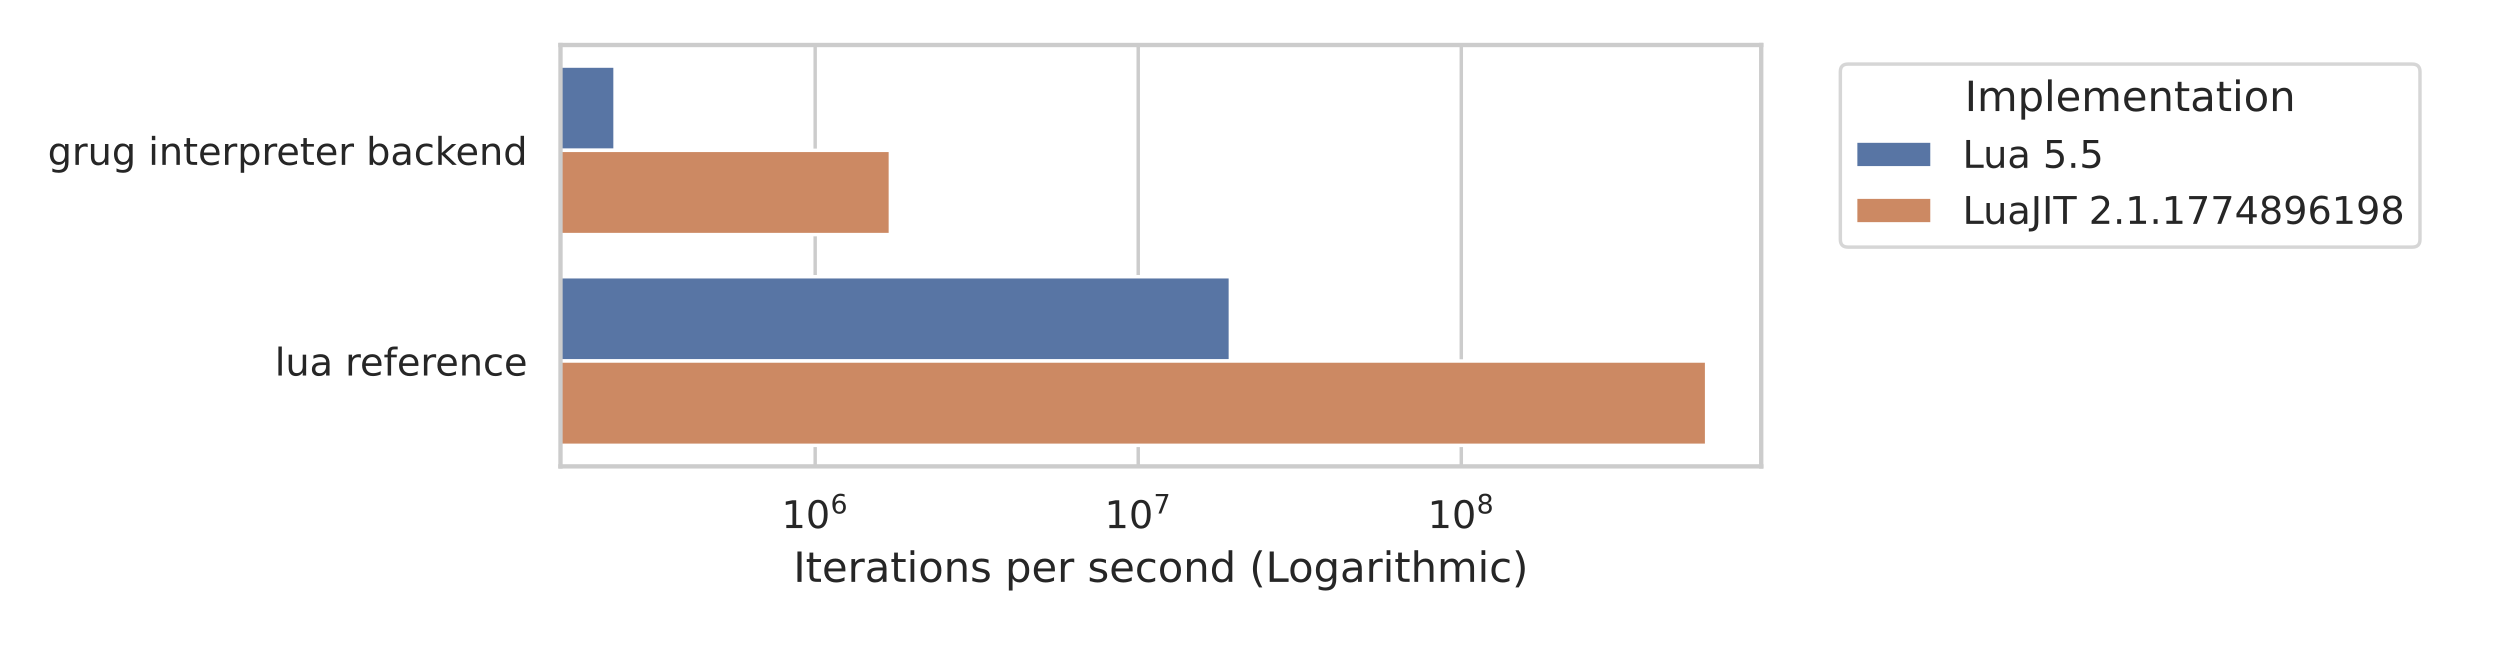
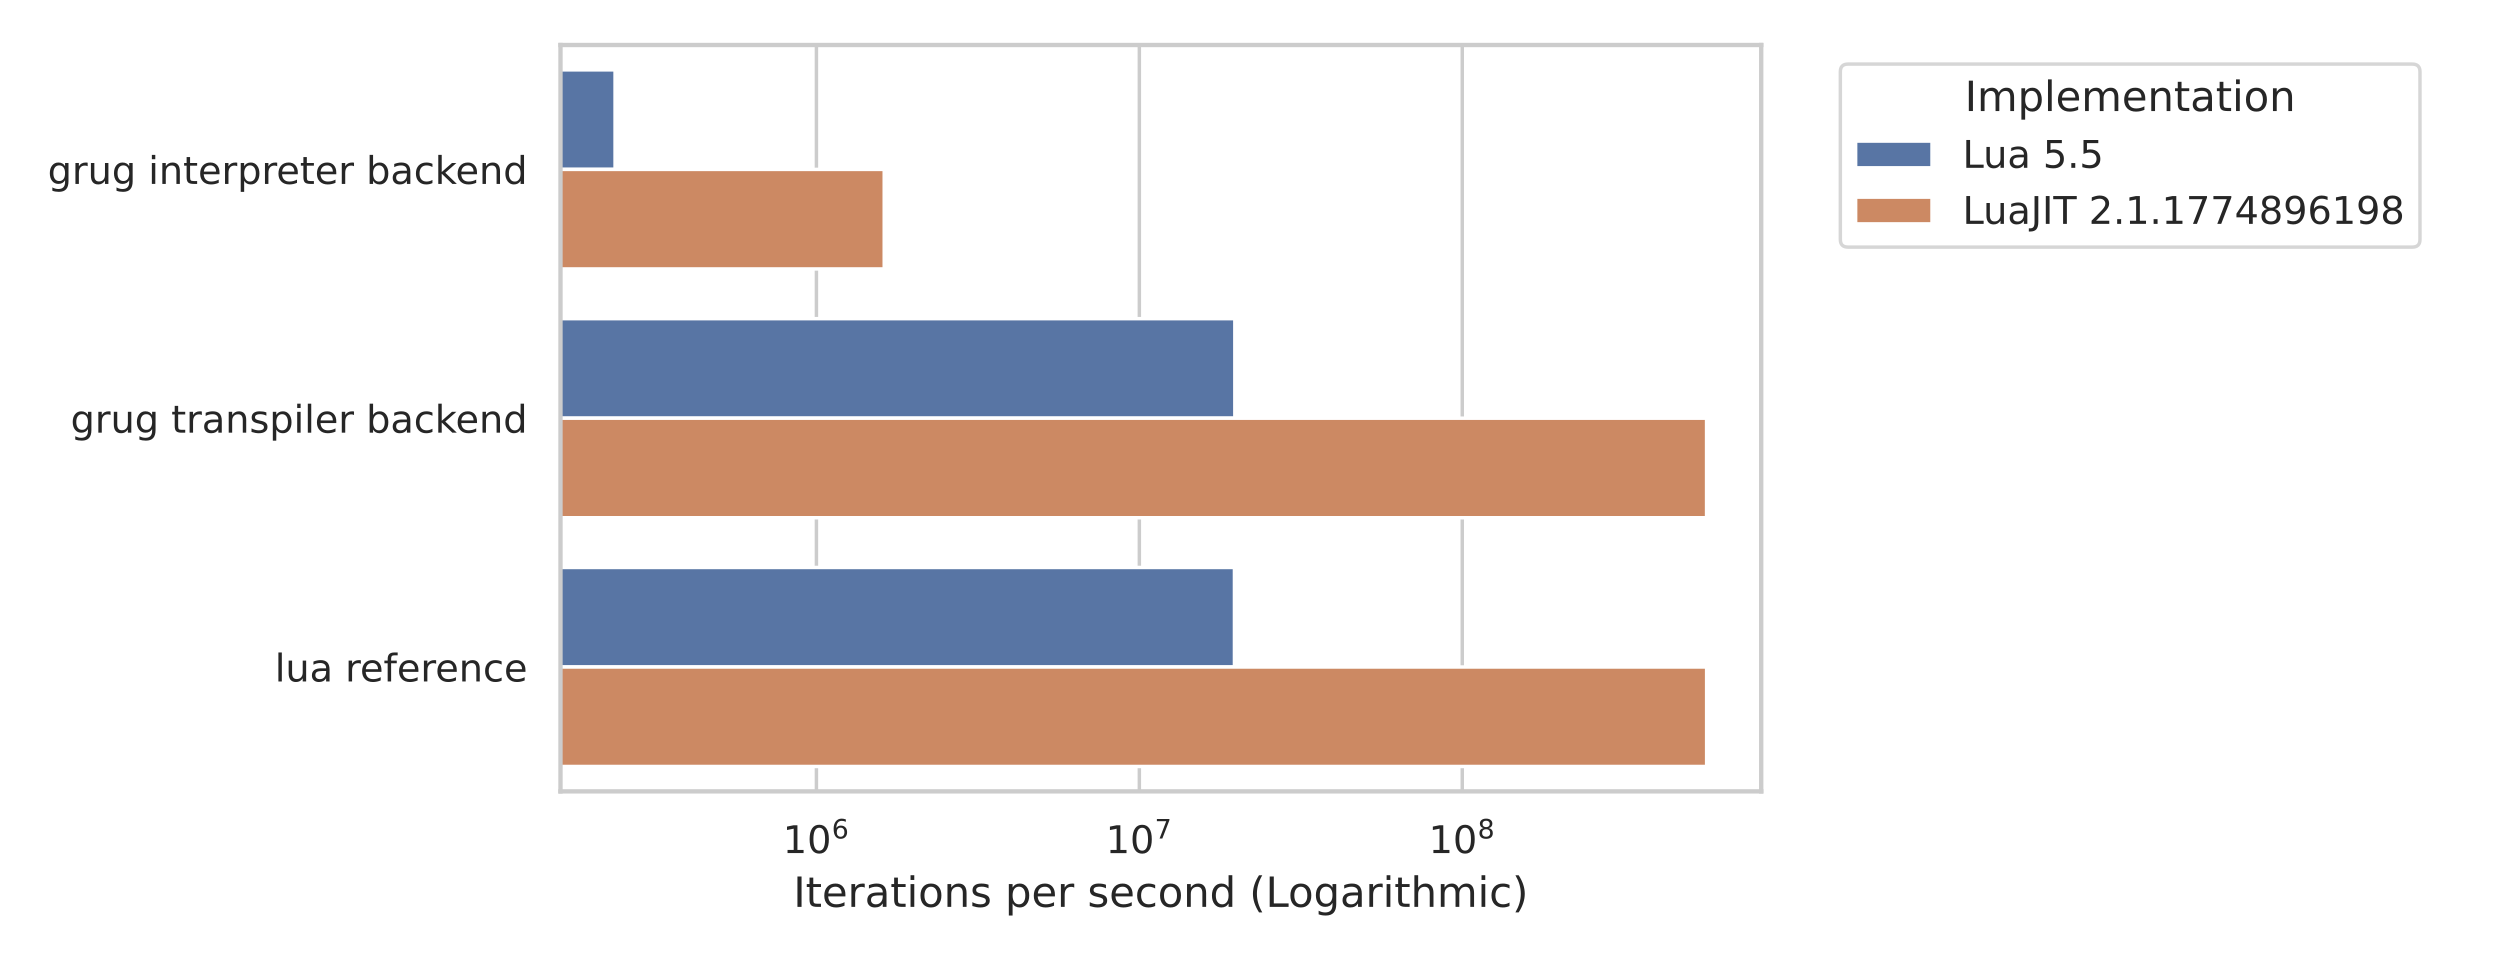
- <svg xmlns="http://www.w3.org/2000/svg" xmlns:xlink="http://www.w3.org/1999/xlink" width="720pt" height="187.2pt" viewBox="0 0 720 187.2" version="1.1">
+ <svg xmlns="http://www.w3.org/2000/svg" xmlns:xlink="http://www.w3.org/1999/xlink" width="720pt" height="280.8pt" viewBox="0 0 720 280.8" version="1.1">
  <defs>
    <style type="text/css">*{stroke-linejoin: round; stroke-linecap: butt}</style>
  </defs>
  <g id="figure_1">
    <g id="patch_1">
-       <path d="M 0 187.2  L 720 187.2  L 720 0  L 0 0  z " style="fill: #ffffff" />
+       <path d="M 0 280.8  L 720 280.8  L 720 0  L 0 0  z " style="fill: #ffffff" />
    </g>
    <g id="axes_1">
      <g id="patch_2">
-         <path d="M 161.42 134.316  L 507.23 134.316  L 507.23 12.96  L 161.42 12.96  z " style="fill: #ffffff" />
+         <path d="M 161.42 227.916  L 507.23 227.916  L 507.23 12.96  L 161.42 12.96  z " style="fill: #ffffff" />
      </g>
      <g id="matplotlib.axis_1">
        <g id="xtick_1">
          <g id="line2d_1">
-             <path d="M 234.771 134.316  L 234.771 12.96  " clip-path="url(#p0885ca6195)" style="fill: none; stroke: #cccccc; stroke-linecap: round" />
+             <path d="M 235.127 227.916  L 235.127 12.96  " clip-path="url(#p6e07eb5689)" style="fill: none; stroke: #cccccc; stroke-linecap: round" />
          </g>
          <g id="text_1">
-             <g style="fill: #262626" transform="translate(225.0906 152.1743) scale(0.11 -0.11)">
+             <g style="fill: #262626" transform="translate(225.4475 245.7743) scale(0.11 -0.11)">
              <defs>
                <path id="DejaVuSans-31" d="M 794 531  L 1825 531  L 1825 4091  L 703 3866  L 703 4441  L 1819 4666  L 2450 4666  L 2450 531  L 3481 531  L 3481 0  L 794 0  L 794 531  z " transform="scale(0.015625)" />
                <path id="DejaVuSans-30" d="M 2034 4250  Q 1547 4250 1301 3770  Q 1056 3291 1056 2328  Q 1056 1369 1301 889  Q 1547 409 2034 409  Q 2525 409 2770 889  Q 3016 1369 3016 2328  Q 3016 3291 2770 3770  Q 2525 4250 2034 4250  z M 2034 4750  Q 2819 4750 3233 4129  Q 3647 3509 3647 2328  Q 3647 1150 3233 529  Q 2819 -91 2034 -91  Q 1250 -91 836 529  Q 422 1150 422 2328  Q 422 3509 836 4129  Q 1250 4750 2034 4750  z " transform="scale(0.015625)" />
                <path id="DejaVuSans-36" d="M 2113 2584  Q 1688 2584 1439 2293  Q 1191 2003 1191 1497  Q 1191 994 1439 701  Q 1688 409 2113 409  Q 2538 409 2786 701  Q 3034 994 3034 1497  Q 3034 2003 2786 2293  Q 2538 2584 2113 2584  z M 3366 4563  L 3366 3988  Q 3128 4100 2886 4159  Q 2644 4219 2406 4219  Q 1781 4219 1451 3797  Q 1122 3375 1075 2522  Q 1259 2794 1537 2939  Q 1816 3084 2150 3084  Q 2853 3084 3261 2657  Q 3669 2231 3669 1497  Q 3669 778 3244 343  Q 2819 -91 2113 -91  Q 1303 -91 875 529  Q 447 1150 447 2328  Q 447 3434 972 4092  Q 1497 4750 2381 4750  Q 2619 4750 2861 4703  Q 3103 4656 3366 4563  z " transform="scale(0.015625)" />
              </defs>
              <use xlink:href="#DejaVuSans-31" transform="translate(0 0.765625)" />
              <use xlink:href="#DejaVuSans-30" transform="translate(63.62305 0.765625)" />
              <use xlink:href="#DejaVuSans-36" transform="translate(128.2031 39.04688) scale(0.7)" />
            </g>
          </g>
        </g>
        <g id="xtick_2">
          <g id="line2d_2">
-             <path d="M 327.81 134.316  L 327.81 12.96  " clip-path="url(#p0885ca6195)" style="fill: none; stroke: #cccccc; stroke-linecap: round" />
+             <path d="M 328.13 227.916  L 328.13 12.96  " clip-path="url(#p6e07eb5689)" style="fill: none; stroke: #cccccc; stroke-linecap: round" />
          </g>
          <g id="text_2">
-             <g style="fill: #262626" transform="translate(318.1296 152.1743) scale(0.11 -0.11)">
+             <g style="fill: #262626" transform="translate(318.4501 245.7743) scale(0.11 -0.11)">
              <defs>
                <path id="DejaVuSans-37" d="M 525 4666  L 3525 4666  L 3525 4397  L 1831 0  L 1172 0  L 2766 4134  L 525 4134  L 525 4666  z " transform="scale(0.015625)" />
              </defs>
              <use xlink:href="#DejaVuSans-31" transform="translate(0 0.684375)" />
              <use xlink:href="#DejaVuSans-30" transform="translate(63.62305 0.684375)" />
              <use xlink:href="#DejaVuSans-37" transform="translate(128.2031 38.96563) scale(0.7)" />
            </g>
          </g>
        </g>
        <g id="xtick_3">
          <g id="line2d_3">
-             <path d="M 420.849 134.316  L 420.849 12.96  " clip-path="url(#p0885ca6195)" style="fill: none; stroke: #cccccc; stroke-linecap: round" />
+             <path d="M 421.133 227.916  L 421.133 12.96  " clip-path="url(#p6e07eb5689)" style="fill: none; stroke: #cccccc; stroke-linecap: round" />
          </g>
          <g id="text_3">
-             <g style="fill: #262626" transform="translate(411.1687 152.1743) scale(0.11 -0.11)">
+             <g style="fill: #262626" transform="translate(411.4527 245.7743) scale(0.11 -0.11)">
              <defs>
                <path id="DejaVuSans-38" d="M 2034 2216  Q 1584 2216 1326 1975  Q 1069 1734 1069 1313  Q 1069 891 1326 650  Q 1584 409 2034 409  Q 2484 409 2743 651  Q 3003 894 3003 1313  Q 3003 1734 2745 1975  Q 2488 2216 2034 2216  z M 1403 2484  Q 997 2584 770 2862  Q 544 3141 544 3541  Q 544 4100 942 4425  Q 1341 4750 2034 4750  Q 2731 4750 3128 4425  Q 3525 4100 3525 3541  Q 3525 3141 3298 2862  Q 3072 2584 2669 2484  Q 3125 2378 3379 2068  Q 3634 1759 3634 1313  Q 3634 634 3220 271  Q 2806 -91 2034 -91  Q 1263 -91 848 271  Q 434 634 434 1313  Q 434 1759 690 2068  Q 947 2378 1403 2484  z M 1172 3481  Q 1172 3119 1398 2916  Q 1625 2713 2034 2713  Q 2441 2713 2670 2916  Q 2900 3119 2900 3481  Q 2900 3844 2670 4047  Q 2441 4250 2034 4250  Q 1625 4250 1398 4047  Q 1172 3844 1172 3481  z " transform="scale(0.015625)" />
              </defs>
              <use xlink:href="#DejaVuSans-31" transform="translate(0 0.765625)" />
              <use xlink:href="#DejaVuSans-30" transform="translate(63.62305 0.765625)" />
              <use xlink:href="#DejaVuSans-38" transform="translate(128.2031 39.04688) scale(0.7)" />
            </g>
          </g>
        </g>
        <g id="xtick_4" />
        <g id="xtick_5" />
        <g id="xtick_6" />
        <g id="xtick_7" />
        <g id="xtick_8" />
        <g id="xtick_9" />
        <g id="xtick_10" />
        <g id="xtick_11" />
        <g id="xtick_12" />
        <g id="xtick_13" />
        <g id="xtick_14" />
        <g id="xtick_15" />
        <g id="xtick_16" />
        <g id="xtick_17" />
        <g id="xtick_18" />
        <g id="xtick_19" />
        <g id="xtick_20" />
        <g id="xtick_21" />
        <g id="xtick_22" />
        <g id="xtick_23" />
        <g id="xtick_24" />
        <g id="xtick_25" />
        <g id="xtick_26" />
        <g id="xtick_27" />
        <g id="xtick_28" />
        <g id="xtick_29" />
        <g id="xtick_30" />
        <g id="xtick_31" />
        <g id="xtick_32" />
        <g id="xtick_33" />
        <g id="xtick_34" />
        <g id="text_4">
-           <g style="fill: #262626" transform="translate(228.4859 167.5801) scale(0.12 -0.12)">
+           <g style="fill: #262626" transform="translate(228.4859 261.1801) scale(0.12 -0.12)">
            <defs>
              <path id="DejaVuSans-49" d="M 628 4666  L 1259 4666  L 1259 0  L 628 0  L 628 4666  z " transform="scale(0.015625)" />
              <path id="DejaVuSans-74" d="M 1172 4494  L 1172 3500  L 2356 3500  L 2356 3053  L 1172 3053  L 1172 1153  Q 1172 725 1289 603  Q 1406 481 1766 481  L 2356 481  L 2356 0  L 1766 0  Q 1100 0 847 248  Q 594 497 594 1153  L 594 3053  L 172 3053  L 172 3500  L 594 3500  L 594 4494  L 1172 4494  z " transform="scale(0.015625)" />
              <path id="DejaVuSans-65" d="M 3597 1894  L 3597 1613  L 953 1613  Q 991 1019 1311 708  Q 1631 397 2203 397  Q 2534 397 2845 478  Q 3156 559 3463 722  L 3463 178  Q 3153 47 2828 -22  Q 2503 -91 2169 -91  Q 1331 -91 842 396  Q 353 884 353 1716  Q 353 2575 817 3079  Q 1281 3584 2069 3584  Q 2775 3584 3186 3129  Q 3597 2675 3597 1894  z M 3022 2063  Q 3016 2534 2758 2815  Q 2500 3097 2075 3097  Q 1594 3097 1305 2825  Q 1016 2553 972 2059  L 3022 2063  z " transform="scale(0.015625)" />
              <path id="DejaVuSans-72" d="M 2631 2963  Q 2534 3019 2420 3045  Q 2306 3072 2169 3072  Q 1681 3072 1420 2755  Q 1159 2438 1159 1844  L 1159 0  L 581 0  L 581 3500  L 1159 3500  L 1159 2956  Q 1341 3275 1631 3429  Q 1922 3584 2338 3584  Q 2397 3584 2469 3576  Q 2541 3569 2628 3553  L 2631 2963  z " transform="scale(0.015625)" />
              <path id="DejaVuSans-61" d="M 2194 1759  Q 1497 1759 1228 1600  Q 959 1441 959 1056  Q 959 750 1161 570  Q 1363 391 1709 391  Q 2188 391 2477 730  Q 2766 1069 2766 1631  L 2766 1759  L 2194 1759  z M 3341 1997  L 3341 0  L 2766 0  L 2766 531  Q 2569 213 2275 61  Q 1981 -91 1556 -91  Q 1019 -91 701 211  Q 384 513 384 1019  Q 384 1609 779 1909  Q 1175 2209 1959 2209  L 2766 2209  L 2766 2266  Q 2766 2663 2505 2880  Q 2244 3097 1772 3097  Q 1472 3097 1187 3025  Q 903 2953 641 2809  L 641 3341  Q 956 3463 1253 3523  Q 1550 3584 1831 3584  Q 2591 3584 2966 3190  Q 3341 2797 3341 1997  z " transform="scale(0.015625)" />
              <path id="DejaVuSans-69" d="M 603 3500  L 1178 3500  L 1178 0  L 603 0  L 603 3500  z M 603 4863  L 1178 4863  L 1178 4134  L 603 4134  L 603 4863  z " transform="scale(0.015625)" />
              <path id="DejaVuSans-6f" d="M 1959 3097  Q 1497 3097 1228 2736  Q 959 2375 959 1747  Q 959 1119 1226 758  Q 1494 397 1959 397  Q 2419 397 2687 759  Q 2956 1122 2956 1747  Q 2956 2369 2687 2733  Q 2419 3097 1959 3097  z M 1959 3584  Q 2709 3584 3137 3096  Q 3566 2609 3566 1747  Q 3566 888 3137 398  Q 2709 -91 1959 -91  Q 1206 -91 779 398  Q 353 888 353 1747  Q 353 2609 779 3096  Q 1206 3584 1959 3584  z " transform="scale(0.015625)" />
              <path id="DejaVuSans-6e" d="M 3513 2113  L 3513 0  L 2938 0  L 2938 2094  Q 2938 2591 2744 2837  Q 2550 3084 2163 3084  Q 1697 3084 1428 2787  Q 1159 2491 1159 1978  L 1159 0  L 581 0  L 581 3500  L 1159 3500  L 1159 2956  Q 1366 3272 1645 3428  Q 1925 3584 2291 3584  Q 2894 3584 3203 3211  Q 3513 2838 3513 2113  z " transform="scale(0.015625)" />
              <path id="DejaVuSans-73" d="M 2834 3397  L 2834 2853  Q 2591 2978 2328 3040  Q 2066 3103 1784 3103  Q 1356 3103 1142 2972  Q 928 2841 928 2578  Q 928 2378 1081 2264  Q 1234 2150 1697 2047  L 1894 2003  Q 2506 1872 2764 1633  Q 3022 1394 3022 966  Q 3022 478 2636 193  Q 2250 -91 1575 -91  Q 1294 -91 989 -36  Q 684 19 347 128  L 347 722  Q 666 556 975 473  Q 1284 391 1588 391  Q 1994 391 2212 530  Q 2431 669 2431 922  Q 2431 1156 2273 1281  Q 2116 1406 1581 1522  L 1381 1569  Q 847 1681 609 1914  Q 372 2147 372 2553  Q 372 3047 722 3315  Q 1072 3584 1716 3584  Q 2034 3584 2315 3537  Q 2597 3491 2834 3397  z " transform="scale(0.015625)" />
              <path id="DejaVuSans-20" transform="scale(0.015625)" />
              <path id="DejaVuSans-70" d="M 1159 525  L 1159 -1331  L 581 -1331  L 581 3500  L 1159 3500  L 1159 2969  Q 1341 3281 1617 3432  Q 1894 3584 2278 3584  Q 2916 3584 3314 3078  Q 3713 2572 3713 1747  Q 3713 922 3314 415  Q 2916 -91 2278 -91  Q 1894 -91 1617 61  Q 1341 213 1159 525  z M 3116 1747  Q 3116 2381 2855 2742  Q 2594 3103 2138 3103  Q 1681 3103 1420 2742  Q 1159 2381 1159 1747  Q 1159 1113 1420 752  Q 1681 391 2138 391  Q 2594 391 2855 752  Q 3116 1113 3116 1747  z " transform="scale(0.015625)" />
              <path id="DejaVuSans-63" d="M 3122 3366  L 3122 2828  Q 2878 2963 2633 3030  Q 2388 3097 2138 3097  Q 1578 3097 1268 2742  Q 959 2388 959 1747  Q 959 1106 1268 751  Q 1578 397 2138 397  Q 2388 397 2633 464  Q 2878 531 3122 666  L 3122 134  Q 2881 22 2623 -34  Q 2366 -91 2075 -91  Q 1284 -91 818 406  Q 353 903 353 1747  Q 353 2603 823 3093  Q 1294 3584 2113 3584  Q 2378 3584 2631 3529  Q 2884 3475 3122 3366  z " transform="scale(0.015625)" />
              <path id="DejaVuSans-64" d="M 2906 2969  L 2906 4863  L 3481 4863  L 3481 0  L 2906 0  L 2906 525  Q 2725 213 2448 61  Q 2172 -91 1784 -91  Q 1150 -91 751 415  Q 353 922 353 1747  Q 353 2572 751 3078  Q 1150 3584 1784 3584  Q 2172 3584 2448 3432  Q 2725 3281 2906 2969  z M 947 1747  Q 947 1113 1208 752  Q 1469 391 1925 391  Q 2381 391 2643 752  Q 2906 1113 2906 1747  Q 2906 2381 2643 2742  Q 2381 3103 1925 3103  Q 1469 3103 1208 2742  Q 947 2381 947 1747  z " transform="scale(0.015625)" />
              <path id="DejaVuSans-28" d="M 1984 4856  Q 1566 4138 1362 3434  Q 1159 2731 1159 2009  Q 1159 1288 1364 580  Q 1569 -128 1984 -844  L 1484 -844  Q 1016 -109 783 600  Q 550 1309 550 2009  Q 550 2706 781 3412  Q 1013 4119 1484 4856  L 1984 4856  z " transform="scale(0.015625)" />
              <path id="DejaVuSans-4c" d="M 628 4666  L 1259 4666  L 1259 531  L 3531 531  L 3531 0  L 628 0  L 628 4666  z " transform="scale(0.015625)" />
              <path id="DejaVuSans-67" d="M 2906 1791  Q 2906 2416 2648 2759  Q 2391 3103 1925 3103  Q 1463 3103 1205 2759  Q 947 2416 947 1791  Q 947 1169 1205 825  Q 1463 481 1925 481  Q 2391 481 2648 825  Q 2906 1169 2906 1791  z M 3481 434  Q 3481 -459 3084 -895  Q 2688 -1331 1869 -1331  Q 1566 -1331 1297 -1286  Q 1028 -1241 775 -1147  L 775 -588  Q 1028 -725 1275 -790  Q 1522 -856 1778 -856  Q 2344 -856 2625 -561  Q 2906 -266 2906 331  L 2906 616  Q 2728 306 2450 153  Q 2172 0 1784 0  Q 1141 0 747 490  Q 353 981 353 1791  Q 353 2603 747 3093  Q 1141 3584 1784 3584  Q 2172 3584 2450 3431  Q 2728 3278 2906 2969  L 2906 3500  L 3481 3500  L 3481 434  z " transform="scale(0.015625)" />
              <path id="DejaVuSans-68" d="M 3513 2113  L 3513 0  L 2938 0  L 2938 2094  Q 2938 2591 2744 2837  Q 2550 3084 2163 3084  Q 1697 3084 1428 2787  Q 1159 2491 1159 1978  L 1159 0  L 581 0  L 581 4863  L 1159 4863  L 1159 2956  Q 1366 3272 1645 3428  Q 1925 3584 2291 3584  Q 2894 3584 3203 3211  Q 3513 2838 3513 2113  z " transform="scale(0.015625)" />
              <path id="DejaVuSans-6d" d="M 3328 2828  Q 3544 3216 3844 3400  Q 4144 3584 4550 3584  Q 5097 3584 5394 3201  Q 5691 2819 5691 2113  L 5691 0  L 5113 0  L 5113 2094  Q 5113 2597 4934 2840  Q 4756 3084 4391 3084  Q 3944 3084 3684 2787  Q 3425 2491 3425 1978  L 3425 0  L 2847 0  L 2847 2094  Q 2847 2600 2669 2842  Q 2491 3084 2119 3084  Q 1678 3084 1418 2786  Q 1159 2488 1159 1978  L 1159 0  L 581 0  L 581 3500  L 1159 3500  L 1159 2956  Q 1356 3278 1631 3431  Q 1906 3584 2284 3584  Q 2666 3584 2933 3390  Q 3200 3197 3328 2828  z " transform="scale(0.015625)" />
              <path id="DejaVuSans-29" d="M 513 4856  L 1013 4856  Q 1481 4119 1714 3412  Q 1947 2706 1947 2009  Q 1947 1309 1714 600  Q 1481 -109 1013 -844  L 513 -844  Q 928 -128 1133 580  Q 1338 1288 1338 2009  Q 1338 2731 1133 3434  Q 928 4138 513 4856  z " transform="scale(0.015625)" />
            </defs>
            <use xlink:href="#DejaVuSans-49" />
            <use xlink:href="#DejaVuSans-74" transform="translate(29.49219 0)" />
            <use xlink:href="#DejaVuSans-65" transform="translate(68.70117 0)" />
            <use xlink:href="#DejaVuSans-72" transform="translate(130.2246 0)" />
            <use xlink:href="#DejaVuSans-61" transform="translate(171.3379 0)" />
            <use xlink:href="#DejaVuSans-74" transform="translate(232.6172 0)" />
            <use xlink:href="#DejaVuSans-69" transform="translate(271.8262 0)" />
            <use xlink:href="#DejaVuSans-6f" transform="translate(299.6094 0)" />
            <use xlink:href="#DejaVuSans-6e" transform="translate(360.791 0)" />
            <use xlink:href="#DejaVuSans-73" transform="translate(424.1699 0)" />
            <use xlink:href="#DejaVuSans-20" transform="translate(476.2695 0)" />
            <use xlink:href="#DejaVuSans-70" transform="translate(508.0566 0)" />
            <use xlink:href="#DejaVuSans-65" transform="translate(571.5332 0)" />
            <use xlink:href="#DejaVuSans-72" transform="translate(633.0566 0)" />
            <use xlink:href="#DejaVuSans-20" transform="translate(674.1699 0)" />
            <use xlink:href="#DejaVuSans-73" transform="translate(705.957 0)" />
            <use xlink:href="#DejaVuSans-65" transform="translate(758.0566 0)" />
            <use xlink:href="#DejaVuSans-63" transform="translate(819.5801 0)" />
            <use xlink:href="#DejaVuSans-6f" transform="translate(874.5605 0)" />
            <use xlink:href="#DejaVuSans-6e" transform="translate(935.7422 0)" />
            <use xlink:href="#DejaVuSans-64" transform="translate(999.1211 0)" />
            <use xlink:href="#DejaVuSans-20" transform="translate(1062.598 0)" />
            <use xlink:href="#DejaVuSans-28" transform="translate(1094.385 0)" />
            <use xlink:href="#DejaVuSans-4c" transform="translate(1133.398 0)" />
            <use xlink:href="#DejaVuSans-6f" transform="translate(1187.361 0)" />
            <use xlink:href="#DejaVuSans-67" transform="translate(1248.543 0)" />
            <use xlink:href="#DejaVuSans-61" transform="translate(1312.02 0)" />
            <use xlink:href="#DejaVuSans-72" transform="translate(1373.299 0)" />
            <use xlink:href="#DejaVuSans-69" transform="translate(1414.412 0)" />
            <use xlink:href="#DejaVuSans-74" transform="translate(1442.195 0)" />
            <use xlink:href="#DejaVuSans-68" transform="translate(1481.404 0)" />
            <use xlink:href="#DejaVuSans-6d" transform="translate(1544.783 0)" />
            <use xlink:href="#DejaVuSans-69" transform="translate(1642.195 0)" />
            <use xlink:href="#DejaVuSans-63" transform="translate(1669.979 0)" />
            <use xlink:href="#DejaVuSans-29" transform="translate(1724.959 0)" />
          </g>
        </g>
      </g>
      <g id="matplotlib.axis_2">
        <g id="ytick_1">
          <g id="text_5">
-             <g style="fill: #262626" transform="translate(13.74281 47.47814) scale(0.11 -0.11)">
+             <g style="fill: #262626" transform="translate(13.74281 52.96514) scale(0.11 -0.11)">
              <defs>
                <path id="DejaVuSans-75" d="M 544 1381  L 544 3500  L 1119 3500  L 1119 1403  Q 1119 906 1312 657  Q 1506 409 1894 409  Q 2359 409 2629 706  Q 2900 1003 2900 1516  L 2900 3500  L 3475 3500  L 3475 0  L 2900 0  L 2900 538  Q 2691 219 2414 64  Q 2138 -91 1772 -91  Q 1169 -91 856 284  Q 544 659 544 1381  z M 1991 3584  L 1991 3584  z " transform="scale(0.015625)" />
                <path id="DejaVuSans-62" d="M 3116 1747  Q 3116 2381 2855 2742  Q 2594 3103 2138 3103  Q 1681 3103 1420 2742  Q 1159 2381 1159 1747  Q 1159 1113 1420 752  Q 1681 391 2138 391  Q 2594 391 2855 752  Q 3116 1113 3116 1747  z M 1159 2969  Q 1341 3281 1617 3432  Q 1894 3584 2278 3584  Q 2916 3584 3314 3078  Q 3713 2572 3713 1747  Q 3713 922 3314 415  Q 2916 -91 2278 -91  Q 1894 -91 1617 61  Q 1341 213 1159 525  L 1159 0  L 581 0  L 581 4863  L 1159 4863  L 1159 2969  z " transform="scale(0.015625)" />
                <path id="DejaVuSans-6b" d="M 581 4863  L 1159 4863  L 1159 1991  L 2875 3500  L 3609 3500  L 1753 1863  L 3688 0  L 2938 0  L 1159 1709  L 1159 0  L 581 0  L 581 4863  z " transform="scale(0.015625)" />
              </defs>
              <use xlink:href="#DejaVuSans-67" />
              <use xlink:href="#DejaVuSans-72" transform="translate(63.47656 0)" />
              <use xlink:href="#DejaVuSans-75" transform="translate(104.5898 0)" />
              <use xlink:href="#DejaVuSans-67" transform="translate(167.9688 0)" />
              <use xlink:href="#DejaVuSans-20" transform="translate(231.4453 0)" />
              <use xlink:href="#DejaVuSans-69" transform="translate(263.2324 0)" />
              <use xlink:href="#DejaVuSans-6e" transform="translate(291.0156 0)" />
              <use xlink:href="#DejaVuSans-74" transform="translate(354.3945 0)" />
              <use xlink:href="#DejaVuSans-65" transform="translate(393.6035 0)" />
              <use xlink:href="#DejaVuSans-72" transform="translate(455.127 0)" />
              <use xlink:href="#DejaVuSans-70" transform="translate(496.2402 0)" />
              <use xlink:href="#DejaVuSans-72" transform="translate(559.7168 0)" />
              <use xlink:href="#DejaVuSans-65" transform="translate(598.5801 0)" />
              <use xlink:href="#DejaVuSans-74" transform="translate(660.1035 0)" />
              <use xlink:href="#DejaVuSans-65" transform="translate(699.3125 0)" />
              <use xlink:href="#DejaVuSans-72" transform="translate(760.8359 0)" />
              <use xlink:href="#DejaVuSans-20" transform="translate(801.9492 0)" />
              <use xlink:href="#DejaVuSans-62" transform="translate(833.7363 0)" />
              <use xlink:href="#DejaVuSans-61" transform="translate(897.2129 0)" />
              <use xlink:href="#DejaVuSans-63" transform="translate(958.4922 0)" />
              <use xlink:href="#DejaVuSans-6b" transform="translate(1013.473 0)" />
              <use xlink:href="#DejaVuSans-65" transform="translate(1067.758 0)" />
              <use xlink:href="#DejaVuSans-6e" transform="translate(1129.281 0)" />
              <use xlink:href="#DejaVuSans-64" transform="translate(1192.66 0)" />
            </g>
          </g>
        </g>
        <g id="ytick_2">
          <g id="text_6">
-             <g style="fill: #262626" transform="translate(79.14125 108.1561) scale(0.11 -0.11)">
+             <g style="fill: #262626" transform="translate(20.33938 124.6171) scale(0.11 -0.11)">
              <defs>
                <path id="DejaVuSans-6c" d="M 603 4863  L 1178 4863  L 1178 0  L 603 0  L 603 4863  z " transform="scale(0.015625)" />
+               </defs>
+               <use xlink:href="#DejaVuSans-67" />
+               <use xlink:href="#DejaVuSans-72" transform="translate(63.47656 0)" />
+               <use xlink:href="#DejaVuSans-75" transform="translate(104.5898 0)" />
+               <use xlink:href="#DejaVuSans-67" transform="translate(167.9688 0)" />
+               <use xlink:href="#DejaVuSans-20" transform="translate(231.4453 0)" />
+               <use xlink:href="#DejaVuSans-74" transform="translate(263.2324 0)" />
+               <use xlink:href="#DejaVuSans-72" transform="translate(302.4414 0)" />
+               <use xlink:href="#DejaVuSans-61" transform="translate(343.5547 0)" />
+               <use xlink:href="#DejaVuSans-6e" transform="translate(404.834 0)" />
+               <use xlink:href="#DejaVuSans-73" transform="translate(468.2129 0)" />
+               <use xlink:href="#DejaVuSans-70" transform="translate(520.3125 0)" />
+               <use xlink:href="#DejaVuSans-69" transform="translate(583.7891 0)" />
+               <use xlink:href="#DejaVuSans-6c" transform="translate(611.5723 0)" />
+               <use xlink:href="#DejaVuSans-65" transform="translate(639.3555 0)" />
+               <use xlink:href="#DejaVuSans-72" transform="translate(700.8789 0)" />
+               <use xlink:href="#DejaVuSans-20" transform="translate(741.9922 0)" />
+               <use xlink:href="#DejaVuSans-62" transform="translate(773.7793 0)" />
+               <use xlink:href="#DejaVuSans-61" transform="translate(837.2559 0)" />
+               <use xlink:href="#DejaVuSans-63" transform="translate(898.5352 0)" />
+               <use xlink:href="#DejaVuSans-6b" transform="translate(953.5156 0)" />
+               <use xlink:href="#DejaVuSans-65" transform="translate(1007.801 0)" />
+               <use xlink:href="#DejaVuSans-6e" transform="translate(1069.324 0)" />
+               <use xlink:href="#DejaVuSans-64" transform="translate(1132.703 0)" />
+             </g>
+           </g>
+         </g>
+         <g id="ytick_3">
+           <g id="text_7">
+             <g style="fill: #262626" transform="translate(79.14125 196.2691) scale(0.11 -0.11)">
+               <defs>
                <path id="DejaVuSans-66" d="M 2375 4863  L 2375 4384  L 1825 4384  Q 1516 4384 1395 4259  Q 1275 4134 1275 3809  L 1275 3500  L 2222 3500  L 2222 3053  L 1275 3053  L 1275 0  L 697 0  L 697 3053  L 147 3053  L 147 3500  L 697 3500  L 697 3744  Q 697 4328 969 4595  Q 1241 4863 1831 4863  L 2375 4863  z " transform="scale(0.015625)" />
              </defs>
              <use xlink:href="#DejaVuSans-6c" />
              <use xlink:href="#DejaVuSans-75" transform="translate(27.7832 0)" />
              <use xlink:href="#DejaVuSans-61" transform="translate(91.16211 0)" />
              <use xlink:href="#DejaVuSans-20" transform="translate(152.4414 0)" />
              <use xlink:href="#DejaVuSans-72" transform="translate(184.2285 0)" />
              <use xlink:href="#DejaVuSans-65" transform="translate(223.0918 0)" />
              <use xlink:href="#DejaVuSans-66" transform="translate(284.6152 0)" />
              <use xlink:href="#DejaVuSans-65" transform="translate(319.8203 0)" />
              <use xlink:href="#DejaVuSans-72" transform="translate(381.3438 0)" />
              <use xlink:href="#DejaVuSans-65" transform="translate(420.207 0)" />
              <use xlink:href="#DejaVuSans-6e" transform="translate(481.7305 0)" />
              <use xlink:href="#DejaVuSans-63" transform="translate(545.1094 0)" />
              <use xlink:href="#DejaVuSans-65" transform="translate(600.0898 0)" />
            </g>
          </g>
        </g>
      </g>
      <g id="patch_3">
-         <path d="M -93362.532 19.028  L 177.139 19.028  L 177.139 43.299  L -93362.532 43.299  z " clip-path="url(#p0885ca6195)" style="fill: #5875a4; stroke: #ffffff; stroke-linejoin: miter" />
+         <path d="M -93325.497 20.125  L 177.139 20.125  L 177.139 48.786  L -93325.497 48.786  z " clip-path="url(#p6e07eb5689)" style="fill: #5875a4; stroke: #ffffff; stroke-linejoin: miter" />
      </g>
      <g id="patch_4">
-         <path d="M -93362.532 79.706  L 354.35 79.706  L 354.35 103.977  L -93362.532 103.977  z " clip-path="url(#p0885ca6195)" style="fill: #5875a4; stroke: #ffffff; stroke-linejoin: miter" />
+         <path d="M -93325.497 91.777  L 355.632 91.777  L 355.632 120.438  L -93325.497 120.438  z " clip-path="url(#p6e07eb5689)" style="fill: #5875a4; stroke: #ffffff; stroke-linejoin: miter" />
      </g>
      <g id="patch_5">
-         <path d="M -93362.532 43.299  L 256.433 43.299  L 256.433 67.57  L -93362.532 67.57  z " clip-path="url(#p0885ca6195)" style="fill: #cc8963; stroke: #ffffff; stroke-linejoin: miter" />
+         <path d="M -93325.497 163.429  L 355.521 163.429  L 355.521 192.09  L -93325.497 192.09  z " clip-path="url(#p6e07eb5689)" style="fill: #5875a4; stroke: #ffffff; stroke-linejoin: miter" />
      </g>
      <g id="patch_6">
-         <path d="M -93362.532 103.977  L 491.511 103.977  L 491.511 128.248  L -93362.532 128.248  z " clip-path="url(#p0885ca6195)" style="fill: #cc8963; stroke: #ffffff; stroke-linejoin: miter" />
+         <path d="M -93325.497 48.786  L 254.654 48.786  L 254.654 77.447  L -93325.497 77.447  z " clip-path="url(#p6e07eb5689)" style="fill: #cc8963; stroke: #ffffff; stroke-linejoin: miter" />
      </g>
      <g id="patch_7">
-         <path d="M -93362.532 43.299  L -93362.532 43.299  L -93362.532 43.299  L -93362.532 43.299  z " clip-path="url(#p0885ca6195)" style="fill: #5875a4; stroke: #ffffff; stroke-linejoin: miter" />
+         <path d="M -93325.497 120.438  L 491.493 120.438  L 491.493 149.099  L -93325.497 149.099  z " clip-path="url(#p6e07eb5689)" style="fill: #cc8963; stroke: #ffffff; stroke-linejoin: miter" />
      </g>
      <g id="patch_8">
-         <path d="M -93362.532 43.299  L -93362.532 43.299  L -93362.532 43.299  L -93362.532 43.299  z " clip-path="url(#p0885ca6195)" style="fill: #cc8963; stroke: #ffffff; stroke-linejoin: miter" />
+         <path d="M -93325.497 192.09  L 491.511 192.09  L 491.511 220.751  L -93325.497 220.751  z " clip-path="url(#p6e07eb5689)" style="fill: #cc8963; stroke: #ffffff; stroke-linejoin: miter" />
      </g>
      <g id="patch_9">
-         <path d="M 161.42 134.316  L 161.42 12.96  " style="fill: none; stroke: #cccccc; stroke-width: 1.25; stroke-linejoin: miter; stroke-linecap: square" />
+         <path d="M -93325.497 48.786  L -93325.497 48.786  L -93325.497 48.786  L -93325.497 48.786  z " clip-path="url(#p6e07eb5689)" style="fill: #5875a4; stroke: #ffffff; stroke-linejoin: miter" />
      </g>
      <g id="patch_10">
-         <path d="M 507.23 134.316  L 507.23 12.96  " style="fill: none; stroke: #cccccc; stroke-width: 1.25; stroke-linejoin: miter; stroke-linecap: square" />
+         <path d="M -93325.497 48.786  L -93325.497 48.786  L -93325.497 48.786  L -93325.497 48.786  z " clip-path="url(#p6e07eb5689)" style="fill: #cc8963; stroke: #ffffff; stroke-linejoin: miter" />
      </g>
      <g id="patch_11">
-         <path d="M 161.42 134.316  L 507.23 134.316  " style="fill: none; stroke: #cccccc; stroke-width: 1.25; stroke-linejoin: miter; stroke-linecap: square" />
+         <path d="M 161.42 227.916  L 161.42 12.96  " style="fill: none; stroke: #cccccc; stroke-width: 1.25; stroke-linejoin: miter; stroke-linecap: square" />
      </g>
      <g id="patch_12">
+         <path d="M 507.23 227.916  L 507.23 12.96  " style="fill: none; stroke: #cccccc; stroke-width: 1.25; stroke-linejoin: miter; stroke-linecap: square" />
+       </g>
+       <g id="patch_13">
+         <path d="M 161.42 227.916  L 507.23 227.916  " style="fill: none; stroke: #cccccc; stroke-width: 1.25; stroke-linejoin: miter; stroke-linecap: square" />
+       </g>
+       <g id="patch_14">
        <path d="M 161.42 12.96  L 507.23 12.96  " style="fill: none; stroke: #cccccc; stroke-width: 1.25; stroke-linejoin: miter; stroke-linecap: square" />
      </g>
      <g id="legend_1">
-         <g id="patch_13">
+         <g id="patch_15">
          <path d="M 532.221 71.166  L 694.751 71.166  Q 696.951 71.166 696.951 68.966  L 696.951 20.66  Q 696.951 18.46 694.751 18.46  L 532.221 18.46  Q 530.02 18.46 530.02 20.66  L 530.02 68.966  Q 530.02 71.166 532.221 71.166  z " style="fill: #ffffff; opacity: 0.8; stroke: #cccccc; stroke-linejoin: miter" />
        </g>
-         <g id="text_7">
+         <g id="text_8">
          <g style="fill: #262626" transform="translate(565.8428 31.97812) scale(0.12 -0.12)">
            <use xlink:href="#DejaVuSans-49" />
            <use xlink:href="#DejaVuSans-6d" transform="translate(29.49219 0)" />
            <use xlink:href="#DejaVuSans-70" transform="translate(126.9043 0)" />
            <use xlink:href="#DejaVuSans-6c" transform="translate(190.3809 0)" />
            <use xlink:href="#DejaVuSans-65" transform="translate(218.1641 0)" />
            <use xlink:href="#DejaVuSans-6d" transform="translate(279.6875 0)" />
            <use xlink:href="#DejaVuSans-65" transform="translate(377.0996 0)" />
            <use xlink:href="#DejaVuSans-6e" transform="translate(438.623 0)" />
            <use xlink:href="#DejaVuSans-74" transform="translate(502.002 0)" />
            <use xlink:href="#DejaVuSans-61" transform="translate(541.2109 0)" />
            <use xlink:href="#DejaVuSans-74" transform="translate(602.4902 0)" />
            <use xlink:href="#DejaVuSans-69" transform="translate(641.6992 0)" />
            <use xlink:href="#DejaVuSans-6f" transform="translate(669.4824 0)" />
            <use xlink:href="#DejaVuSans-6e" transform="translate(730.6641 0)" />
          </g>
        </g>
-         <g id="patch_14">
+         <g id="patch_16">
          <path d="M 534.42 48.332  L 556.42 48.332  L 556.42 40.632  L 534.42 40.632  z " style="fill: #5875a4; stroke: #ffffff; stroke-linejoin: miter" />
        </g>
-         <g id="text_8">
+         <g id="text_9">
          <g style="fill: #262626" transform="translate(565.2205 48.33203) scale(0.11 -0.11)">
            <defs>
              <path id="DejaVuSans-35" d="M 691 4666  L 3169 4666  L 3169 4134  L 1269 4134  L 1269 2991  Q 1406 3038 1543 3061  Q 1681 3084 1819 3084  Q 2600 3084 3056 2656  Q 3513 2228 3513 1497  Q 3513 744 3044 326  Q 2575 -91 1722 -91  Q 1428 -91 1123 -41  Q 819 9 494 109  L 494 744  Q 775 591 1075 516  Q 1375 441 1709 441  Q 2250 441 2565 725  Q 2881 1009 2881 1497  Q 2881 1984 2565 2268  Q 2250 2553 1709 2553  Q 1456 2553 1204 2497  Q 953 2441 691 2322  L 691 4666  z " transform="scale(0.015625)" />
              <path id="DejaVuSans-2e" d="M 684 794  L 1344 794  L 1344 0  L 684 0  L 684 794  z " transform="scale(0.015625)" />
            </defs>
            <use xlink:href="#DejaVuSans-4c" />
            <use xlink:href="#DejaVuSans-75" transform="translate(53.96289 0)" />
            <use xlink:href="#DejaVuSans-61" transform="translate(117.3418 0)" />
            <use xlink:href="#DejaVuSans-20" transform="translate(178.6211 0)" />
            <use xlink:href="#DejaVuSans-35" transform="translate(210.4082 0)" />
            <use xlink:href="#DejaVuSans-2e" transform="translate(274.0312 0)" />
            <use xlink:href="#DejaVuSans-35" transform="translate(305.8184 0)" />
          </g>
        </g>
-         <g id="patch_15">
+         <g id="patch_17">
          <path d="M 534.42 64.478  L 556.42 64.478  L 556.42 56.778  L 534.42 56.778  z " style="fill: #cc8963; stroke: #ffffff; stroke-linejoin: miter" />
        </g>
-         <g id="text_9">
+         <g id="text_10">
          <g style="fill: #262626" transform="translate(565.2205 64.47797) scale(0.11 -0.11)">
            <defs>
              <path id="DejaVuSans-4a" d="M 628 4666  L 1259 4666  L 1259 325  Q 1259 -519 939 -900  Q 619 -1281 -91 -1281  L -331 -1281  L -331 -750  L -134 -750  Q 284 -750 456 -515  Q 628 -281 628 325  L 628 4666  z " transform="scale(0.015625)" />
              <path id="DejaVuSans-54" d="M -19 4666  L 3928 4666  L 3928 4134  L 2272 4134  L 2272 0  L 1638 0  L 1638 4134  L -19 4134  L -19 4666  z " transform="scale(0.015625)" />
              <path id="DejaVuSans-32" d="M 1228 531  L 3431 531  L 3431 0  L 469 0  L 469 531  Q 828 903 1448 1529  Q 2069 2156 2228 2338  Q 2531 2678 2651 2914  Q 2772 3150 2772 3378  Q 2772 3750 2511 3984  Q 2250 4219 1831 4219  Q 1534 4219 1204 4116  Q 875 4013 500 3803  L 500 4441  Q 881 4594 1212 4672  Q 1544 4750 1819 4750  Q 2544 4750 2975 4387  Q 3406 4025 3406 3419  Q 3406 3131 3298 2873  Q 3191 2616 2906 2266  Q 2828 2175 2409 1742  Q 1991 1309 1228 531  z " transform="scale(0.015625)" />
              <path id="DejaVuSans-34" d="M 2419 4116  L 825 1625  L 2419 1625  L 2419 4116  z M 2253 4666  L 3047 4666  L 3047 1625  L 3713 1625  L 3713 1100  L 3047 1100  L 3047 0  L 2419 0  L 2419 1100  L 313 1100  L 313 1709  L 2253 4666  z " transform="scale(0.015625)" />
              <path id="DejaVuSans-39" d="M 703 97  L 703 672  Q 941 559 1184 500  Q 1428 441 1663 441  Q 2288 441 2617 861  Q 2947 1281 2994 2138  Q 2813 1869 2534 1725  Q 2256 1581 1919 1581  Q 1219 1581 811 2004  Q 403 2428 403 3163  Q 403 3881 828 4315  Q 1253 4750 1959 4750  Q 2769 4750 3195 4129  Q 3622 3509 3622 2328  Q 3622 1225 3098 567  Q 2575 -91 1691 -91  Q 1453 -91 1209 -44  Q 966 3 703 97  z M 1959 2075  Q 2384 2075 2632 2365  Q 2881 2656 2881 3163  Q 2881 3666 2632 3958  Q 2384 4250 1959 4250  Q 1534 4250 1286 3958  Q 1038 3666 1038 3163  Q 1038 2656 1286 2365  Q 1534 2075 1959 2075  z " transform="scale(0.015625)" />
            </defs>
            <use xlink:href="#DejaVuSans-4c" />
            <use xlink:href="#DejaVuSans-75" transform="translate(53.96289 0)" />
            <use xlink:href="#DejaVuSans-61" transform="translate(117.3418 0)" />
            <use xlink:href="#DejaVuSans-4a" transform="translate(178.6211 0)" />
            <use xlink:href="#DejaVuSans-49" transform="translate(208.1133 0)" />
            <use xlink:href="#DejaVuSans-54" transform="translate(237.6055 0)" />
            <use xlink:href="#DejaVuSans-20" transform="translate(298.6895 0)" />
            <use xlink:href="#DejaVuSans-32" transform="translate(330.4766 0)" />
            <use xlink:href="#DejaVuSans-2e" transform="translate(394.0996 0)" />
            <use xlink:href="#DejaVuSans-31" transform="translate(425.8867 0)" />
            <use xlink:href="#DejaVuSans-2e" transform="translate(489.5098 0)" />
            <use xlink:href="#DejaVuSans-31" transform="translate(521.2969 0)" />
            <use xlink:href="#DejaVuSans-37" transform="translate(584.9199 0)" />
            <use xlink:href="#DejaVuSans-37" transform="translate(648.543 0)" />
            <use xlink:href="#DejaVuSans-34" transform="translate(712.166 0)" />
            <use xlink:href="#DejaVuSans-38" transform="translate(775.7891 0)" />
            <use xlink:href="#DejaVuSans-39" transform="translate(839.4121 0)" />
            <use xlink:href="#DejaVuSans-36" transform="translate(903.0352 0)" />
            <use xlink:href="#DejaVuSans-31" transform="translate(966.6582 0)" />
            <use xlink:href="#DejaVuSans-39" transform="translate(1030.281 0)" />
            <use xlink:href="#DejaVuSans-38" transform="translate(1093.904 0)" />
          </g>
        </g>
      </g>
    </g>
  </g>
  <defs>
-     <clipPath id="p0885ca6195">
-       <rect x="161.42" y="12.96" width="345.81" height="121.356" />
+     <clipPath id="p6e07eb5689">
+       <rect x="161.42" y="12.96" width="345.81" height="214.956" />
    </clipPath>
  </defs>
</svg>
